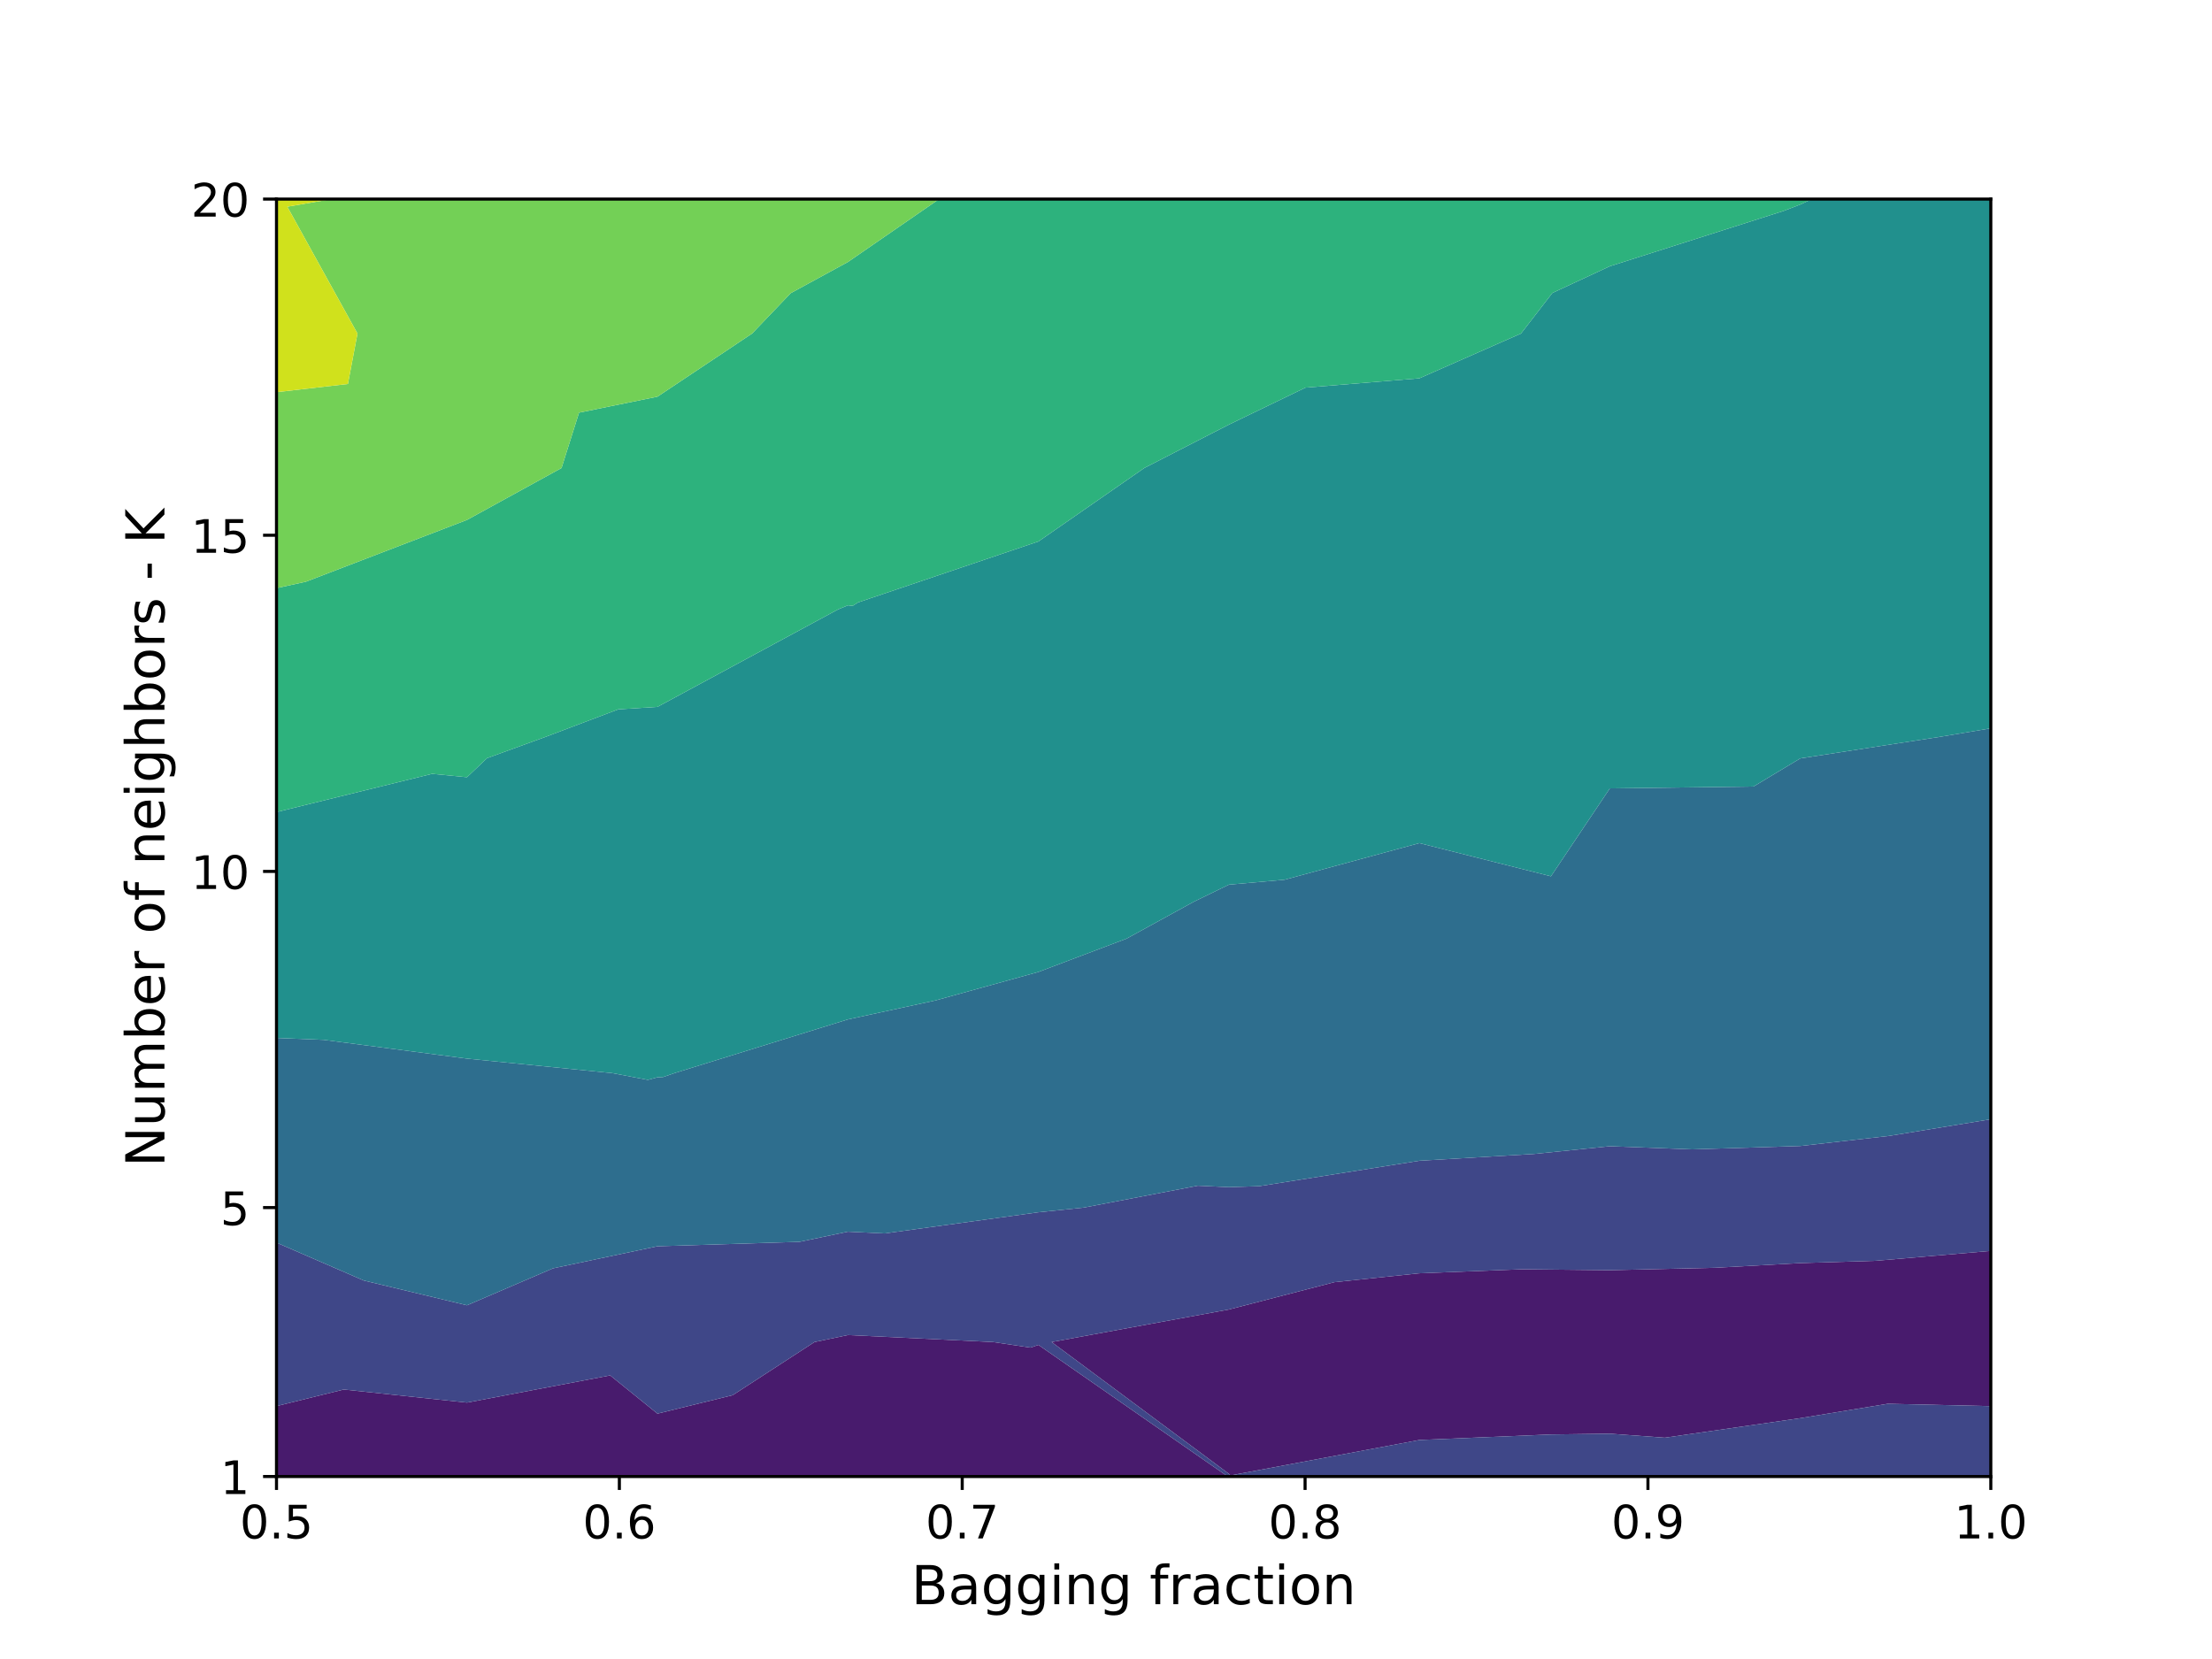
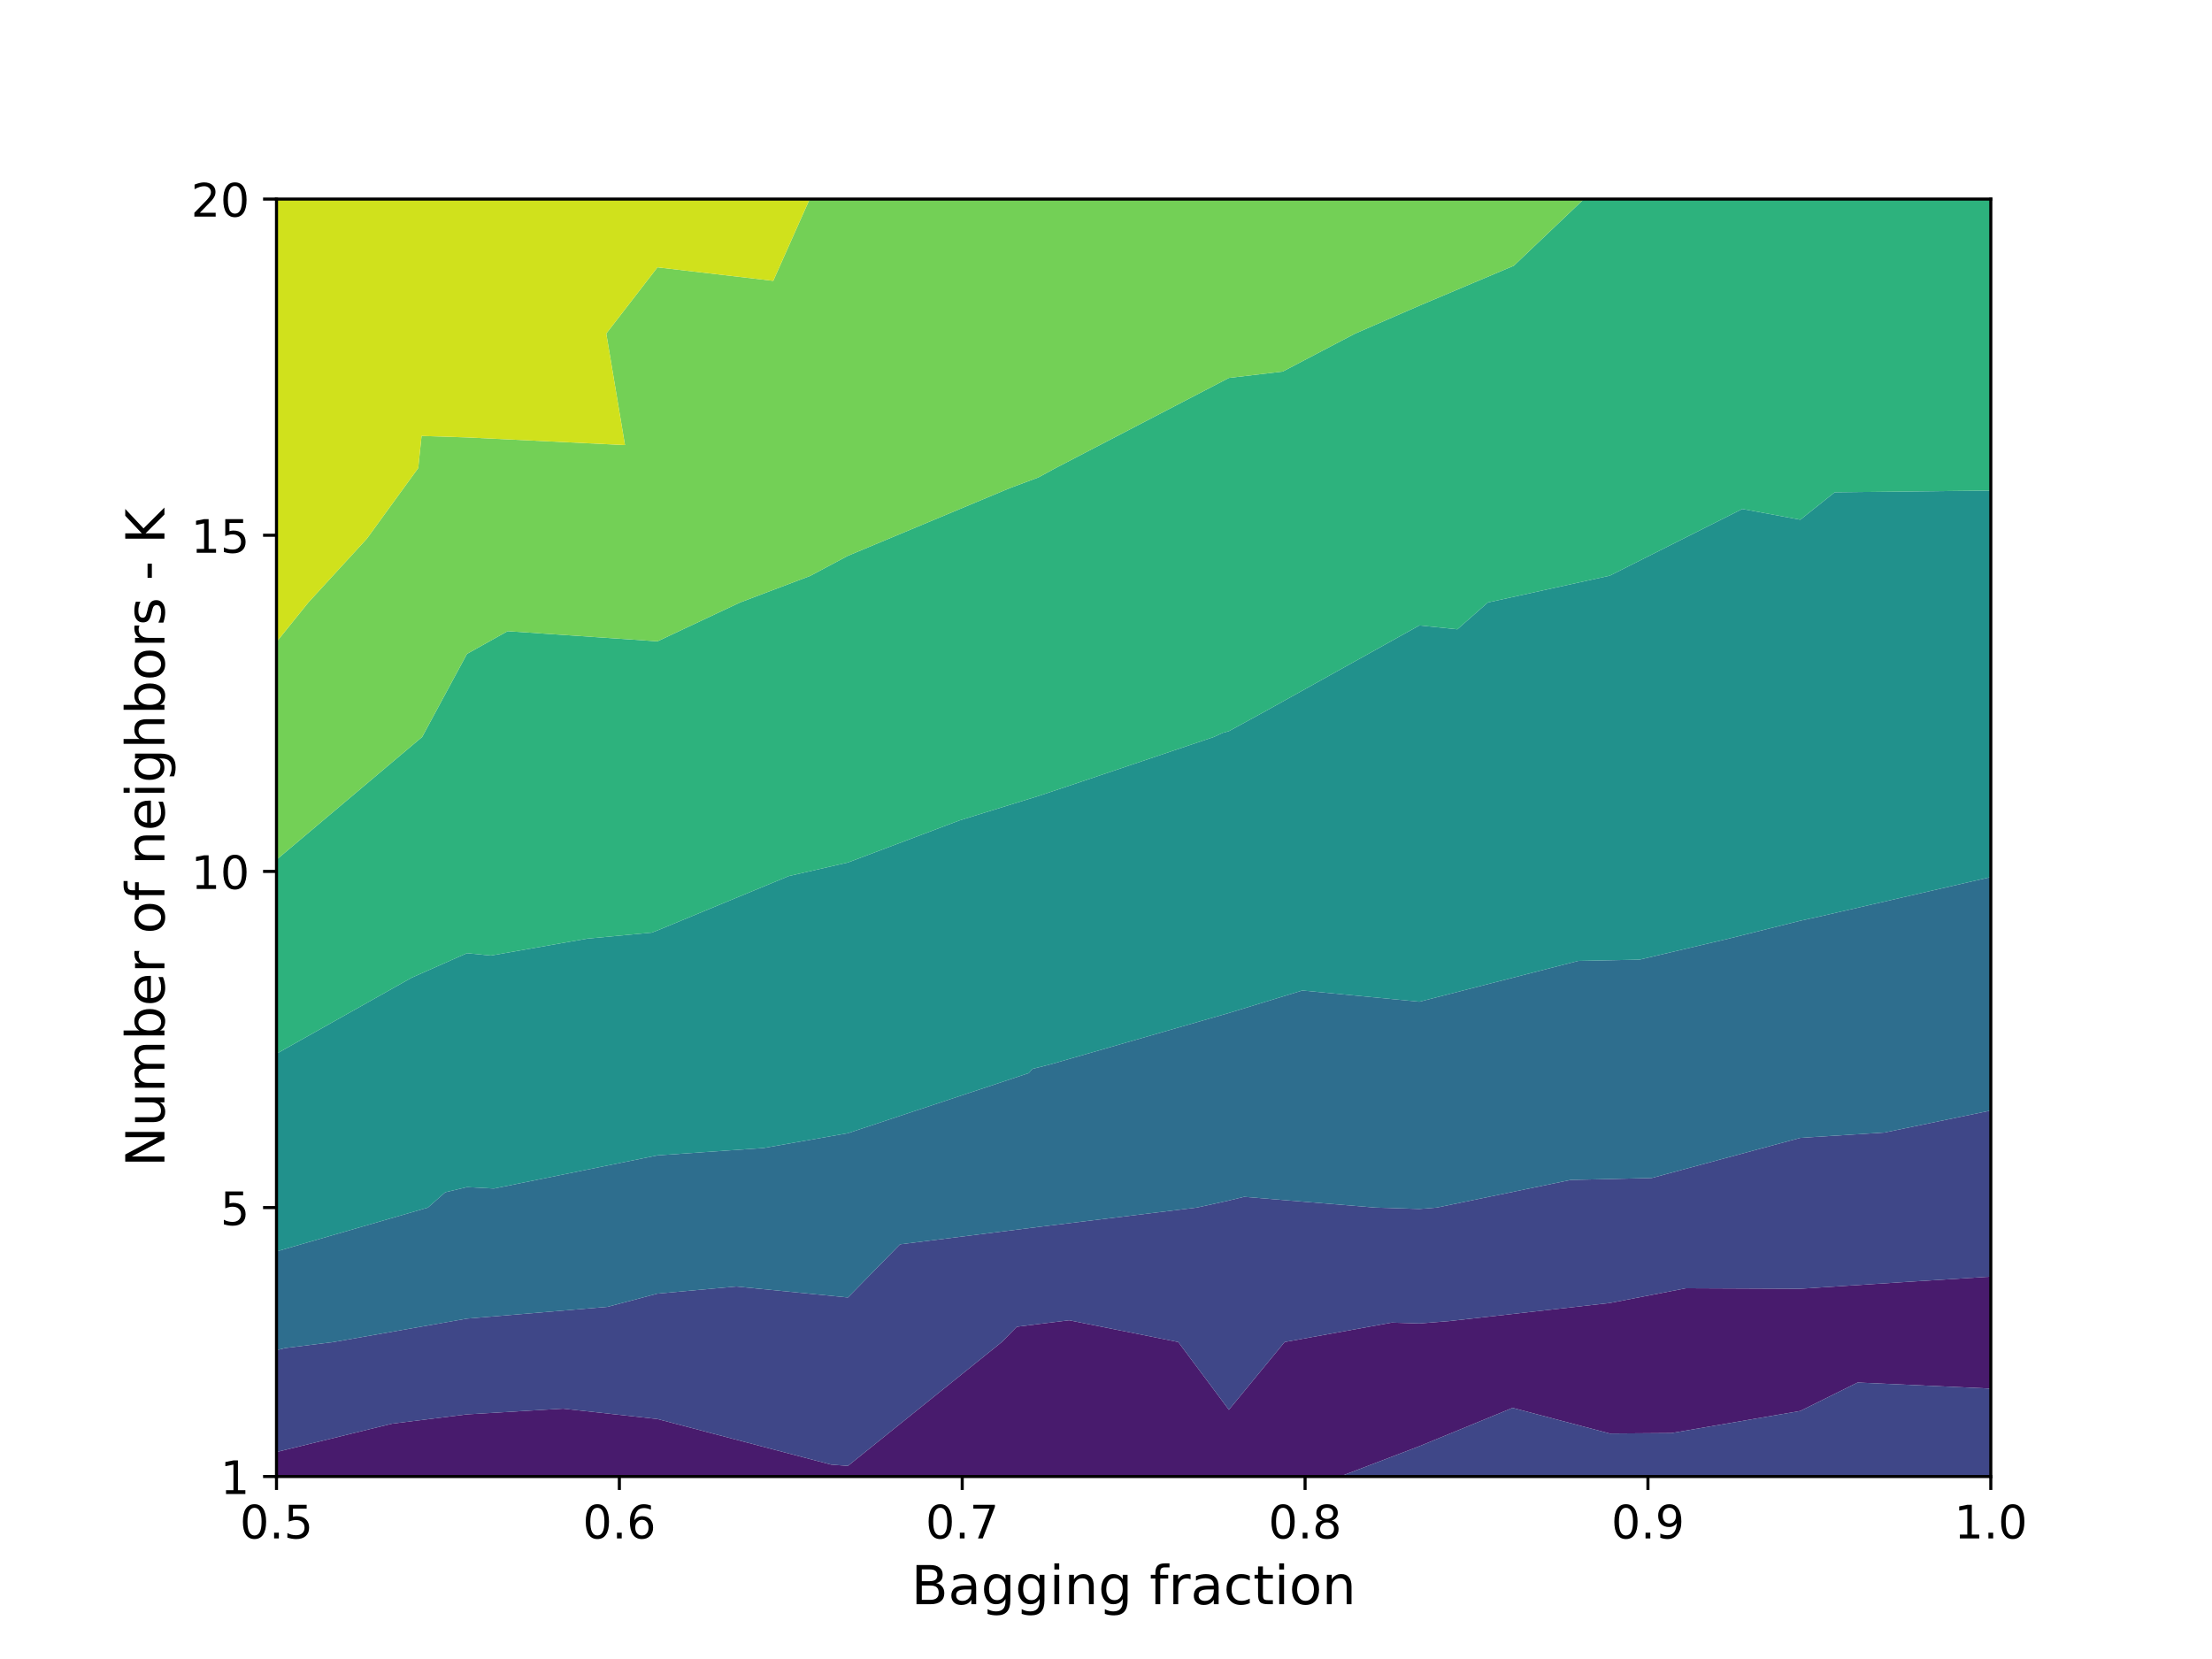
<svg xmlns="http://www.w3.org/2000/svg" xmlns:xlink="http://www.w3.org/1999/xlink" height="432pt" version="1.1" viewBox="0 0 576 432" width="576pt">
  <defs>
    <style type="text/css">
*{stroke-linecap:butt;stroke-linejoin:round;}
  </style>
  </defs>
  <g id="figure_1">
    <g id="patch_1">
      <path d="M 0 432  L 576 432  L 576 0  L 0 0  z " style="fill:#ffffff;" />
    </g>
    <g id="axes_1">
      <g id="patch_2">
        <path d="M 72 384.48  L 518.4 384.48  L 518.4 51.84  L 72 51.84  z " style="fill:#ffffff;" />
      </g>
      <g id="PathCollection_1">
-         <path clip-path="url(#p9fe7583d8a)" d="M 319.704 384.48  L 270.4 350.211  L 268.34 350.92  L 258.614 349.465  L 220.8 347.644  L 212.094 349.465  L 190.796 363.299  L 171.2 368.11  L 158.89 358.156  L 121.6 365.233  L 89.511 361.827  L 72 366.145  L 72 384.48  L 121.6 384.48  L 171.2 384.48  L 220.8 384.48  L 270.4 384.48  M 518.4 325.731  L 488.429 328.308  L 468.8 328.905  L 446.596 330.125  L 419.2 330.757  L 396.444 330.515  L 369.6 331.561  L 347.507 333.869  L 320 340.992  L 273.838 349.465  L 320 383.776  L 320.401 384.197  L 369.6 374.968  L 403.697 373.536  L 419.2 373.326  L 433.51 374.378  L 468.8 369.285  L 491.571 365.541  L 518.4 366.158  L 518.4 349.465  " style="fill:#481b6d;" />
+         <path clip-path="url(#p9f19b03a58)" d="M 348.934 384.48  L 369.6 376.59  L 393.88 366.606  L 419.2 373.289  L 435.221 373.17  L 468.8 367.41  L 483.723 360  L 518.4 361.587  L 518.4 349.465  L 518.4 332.425  L 496.24 333.822  L 468.8 335.59  L 439.041 335.459  L 419.2 339.295  L 377.322 344.014  L 369.6 344.631  L 362.43 344.404  L 334.513 349.465  L 320 367.108  L 306.817 349.465  L 278.427 343.799  L 270.4 344.78  L 264.767 345.489  L 260.87 349.465  L 220.8 381.716  L 216.401 381.375  L 171.2 369.512  L 146.633 366.808  L 121.6 368.295  L 102.109 370.72  L 72 378.1  L 72 384.48  L 121.6 384.48  L 171.2 384.48  L 220.8 384.48  L 270.4 384.48  L 320 384.48  " style="fill:#481b6d;" />
      </g>
      <g id="PathCollection_2">
-         <path clip-path="url(#p9fe7583d8a)" d="M 72 366.145  L 89.511 361.827  L 121.6 365.233  L 158.89 358.156  L 171.2 368.11  L 190.796 363.299  L 212.094 349.465  L 220.8 347.644  L 258.614 349.465  L 268.34 350.92  L 270.4 350.211  L 319.704 384.48  L 320 384.48  L 369.6 384.48  L 419.2 384.48  L 468.8 384.48  L 518.4 384.48  L 518.4 366.158  L 491.571 365.541  L 468.8 369.285  L 433.51 374.378  L 419.2 373.326  L 403.697 373.536  L 369.6 374.968  L 320.401 384.197  L 320 383.776  L 273.838 349.465  L 320 340.992  L 347.507 333.869  L 369.6 331.561  L 396.444 330.515  L 419.2 330.757  L 446.596 330.125  L 468.8 328.905  L 488.429 328.308  L 518.4 325.731  L 518.4 314.451  L 518.4 291.449  L 491.958 295.784  L 468.8 298.415  L 440.671 299.293  L 419.2 298.475  L 399.427 300.492  L 369.6 302.259  L 327.893 308.879  L 320 309.132  L 311.929 308.753  L 282.227 314.451  L 270.4 315.673  L 230.344 321.188  L 220.8 320.728  L 208.163 323.371  L 171.2 324.525  L 144.008 330.27  L 121.6 339.896  L 94.707 333.436  L 72 323.582  L 72 349.465  " style="fill:#3f4788;" />
+         <path clip-path="url(#p9f19b03a58)" d="M 72 378.1  L 102.109 370.72  L 121.6 368.295  L 146.633 366.808  L 171.2 369.512  L 216.401 381.375  L 220.8 381.716  L 260.87 349.465  L 264.767 345.489  L 270.4 344.78  L 278.427 343.799  L 306.817 349.465  L 320 367.108  L 334.513 349.465  L 362.43 344.404  L 369.6 344.631  L 377.322 344.014  L 419.2 339.295  L 439.041 335.459  L 468.8 335.59  L 496.24 333.822  L 518.4 332.425  L 518.4 314.451  L 518.4 289.178  L 490.716 294.907  L 468.8 296.301  L 430.117 306.744  L 419.2 307.018  L 409.001 307.251  L 374.131 314.451  L 369.6 314.812  L 358.164 314.451  L 323.963 311.653  L 320 312.609  L 318.025 313.056  L 311.63 314.451  L 270.4 319.493  L 234.362 324.024  L 220.8 337.863  L 191.693 334.999  L 171.2 336.855  L 158.211 340.295  L 121.6 343.363  L 86.841 349.465  L 74.224 351.035  L 72 351.58  M 518.4 361.587  L 483.723 360  L 468.8 367.41  L 435.221 373.17  L 419.2 373.289  L 393.88 366.606  L 369.6 376.59  L 348.934 384.48  L 369.6 384.48  L 419.2 384.48  L 468.8 384.48  L 518.4 384.48  " style="fill:#3f4788;" />
      </g>
      <g id="PathCollection_3">
-         <path clip-path="url(#p9fe7583d8a)" d="M 72 323.582  L 94.707 333.436  L 121.6 339.896  L 144.008 330.27  L 171.2 324.525  L 208.163 323.371  L 220.8 320.728  L 230.344 321.188  L 270.4 315.673  L 282.227 314.451  L 311.929 308.753  L 320 309.132  L 327.893 308.879  L 369.6 302.259  L 399.427 300.492  L 419.2 298.475  L 440.671 299.293  L 468.8 298.415  L 491.958 295.784  L 518.4 291.449  L 518.4 279.436  L 518.4 244.421  L 518.4 191.899  L 518.4 189.653  L 504.97 191.899  L 468.8 197.482  L 456.607 204.81  L 419.2 205.291  L 403.866 228.184  L 369.6 219.545  L 334.487 229.08  L 320 230.364  L 310.904 234.789  L 293.35 244.421  L 270.4 253.093  L 243.595 260.513  L 220.8 265.452  L 175.633 279.436  L 172.657 280.464  L 171.2 280.523  L 168.703 281.198  L 159.427 279.436  L 121.6 275.657  L 84.272 270.773  L 72 270.279  L 72 279.436  L 72 314.451  " style="fill:#2e6e8e;" />
+         <path clip-path="url(#p9f19b03a58)" d="M 72 351.58  L 74.224 351.035  L 86.841 349.465  L 121.6 343.363  L 158.211 340.295  L 171.2 336.855  L 191.693 334.999  L 220.8 337.863  L 234.362 324.024  L 270.4 319.493  L 311.63 314.451  L 318.025 313.056  L 320 312.609  L 323.963 311.653  L 358.164 314.451  L 369.6 314.812  L 374.131 314.451  L 409.001 307.251  L 419.2 307.018  L 430.117 306.744  L 468.8 296.301  L 490.716 294.907  L 518.4 289.178  L 518.4 279.436  L 518.4 244.421  L 518.4 228.383  L 474.36 238.533  L 468.8 239.757  L 450.134 244.421  L 426.937 249.883  L 419.2 250.051  L 410.996 250.213  L 369.6 260.845  L 339.122 257.92  L 320 263.781  L 273.696 277.109  L 270.4 277.956  L 268.832 278.329  L 267.891 279.436  L 220.8 295.081  L 198.827 298.939  L 171.2 300.856  L 128.624 309.492  L 121.6 309.122  L 115.947 310.46  L 111.426 314.451  L 72 325.869  L 72 349.465  " style="fill:#2e6e8e;" />
      </g>
      <g id="PathCollection_4">
-         <path clip-path="url(#p9fe7583d8a)" d="M 72 270.279  L 84.272 270.773  L 121.6 275.657  L 159.427 279.436  L 168.703 281.198  L 171.2 280.523  L 172.657 280.464  L 175.633 279.436  L 220.8 265.452  L 243.595 260.513  L 270.4 253.093  L 293.35 244.421  L 310.904 234.789  L 320 230.364  L 334.487 229.08  L 369.6 219.545  L 403.866 228.184  L 419.2 205.291  L 456.607 204.81  L 468.8 197.482  L 504.97 191.899  L 518.4 189.653  L 518.4 156.884  L 518.4 121.869  L 518.4 86.855  L 518.4 51.84  L 471.81 51.84  L 468.8 53.255  L 464.406 54.942  L 419.2 69.332  L 404.232 76.288  L 396.064 86.855  L 369.6 98.511  L 339.948 100.937  L 320 110.57  L 297.968 121.869  L 270.4 140.999  L 223.399 156.884  L 222.042 157.761  L 220.8 157.623  L 218.254 158.682  L 171.2 184.072  L 161.018 184.711  L 142.015 191.899  L 126.818 197.425  L 121.6 202.385  L 112.533 201.501  L 72 211.463  L 72 244.421  " style="fill:#21908d;" />
+         <path clip-path="url(#p9f19b03a58)" d="M 72 325.869  L 111.426 314.451  L 115.947 310.46  L 121.6 309.122  L 128.624 309.492  L 171.2 300.856  L 198.827 298.939  L 220.8 295.081  L 267.891 279.436  L 268.832 278.329  L 270.4 277.956  L 273.696 277.109  L 320 263.781  L 339.122 257.92  L 369.6 260.845  L 410.996 250.213  L 419.2 250.051  L 426.937 249.883  L 450.134 244.421  L 468.8 239.757  L 474.36 238.533  L 518.4 228.383  L 518.4 191.899  L 518.4 156.884  L 518.4 127.738  L 477.756 128.192  L 468.8 135.329  L 453.69 132.536  L 419.2 149.899  L 387.433 156.884  L 379.491 163.867  L 369.6 162.863  L 329.468 185.215  L 320 190.397  L 318.456 190.809  L 316.092 191.899  L 281.439 203.588  L 270.4 207.28  L 249.883 213.625  L 220.8 224.593  L 205.41 228.124  L 171.2 242.28  L 169.713 242.846  L 152.905 244.421  L 127.834 248.822  L 121.6 248.207  L 107.204 254.584  L 72 274.391  L 72 279.436  L 72 314.451  " style="fill:#21918c;" />
      </g>
      <g id="PathCollection_5">
-         <path clip-path="url(#p9fe7583d8a)" d="M 244.55 51.84  L 220.8 68.222  L 205.904 76.339  L 195.847 86.855  L 171.2 103.292  L 150.779 107.454  L 146.225 121.869  L 121.6 135.39  L 79.666 151.473  L 72 153.152  L 72 156.884  L 72 191.899  L 72 211.463  L 112.533 201.501  L 121.6 202.385  L 126.818 197.425  L 142.015 191.899  L 161.018 184.711  L 171.2 184.072  L 218.254 158.682  L 220.8 157.623  L 222.042 157.761  L 223.399 156.884  L 270.4 140.999  L 297.968 121.869  L 320 110.57  L 339.948 100.937  L 369.6 98.511  L 396.064 86.855  L 404.232 76.288  L 419.2 69.332  L 464.406 54.942  L 468.8 53.255  L 471.81 51.84  L 468.8 51.84  L 419.2 51.84  L 369.6 51.84  L 320 51.84  L 270.4 51.84  " style="fill:#2db27d;" />
+         <path clip-path="url(#p9f19b03a58)" d="M 72 274.391  L 107.204 254.584  L 121.6 248.207  L 127.834 248.822  L 152.905 244.421  L 169.713 242.846  L 171.2 242.28  L 205.41 228.124  L 220.8 224.593  L 249.883 213.625  L 270.4 207.28  L 281.439 203.588  L 316.092 191.899  L 318.456 190.809  L 320 190.397  L 329.468 185.215  L 369.6 162.863  L 379.491 163.867  L 387.433 156.884  L 419.2 149.899  L 453.69 132.536  L 468.8 135.329  L 477.756 128.192  L 518.4 127.738  L 518.4 121.869  L 518.4 86.855  L 518.4 51.84  L 468.8 51.84  L 419.2 51.84  L 412.454 51.84  L 394.19 69.199  L 369.6 79.594  L 352.886 86.855  L 334.019 96.751  L 320 98.413  L 274.898 121.869  L 270.4 124.319  L 263.029 127.073  L 220.8 144.722  L 210.989 149.958  L 192.698 156.884  L 171.2 166.999  L 132.182 164.354  L 121.6 170.272  L 109.931 191.899  L 72 223.87  L 72 244.421  " style="fill:#2db27d;" />
      </g>
      <g id="PathCollection_6">
-         <path clip-path="url(#p9fe7583d8a)" d="M 86.347 51.84  L 74.814 53.827  L 93.085 86.855  L 90.597 99.983  L 72 102.116  L 72 121.869  L 72 153.152  L 79.666 151.473  L 121.6 135.39  L 146.225 121.869  L 150.779 107.454  L 171.2 103.292  L 195.847 86.855  L 205.904 76.339  L 220.8 68.222  L 244.55 51.84  L 220.8 51.84  L 171.2 51.84  L 121.6 51.84  " style="fill:#73d056;" />
+         <path clip-path="url(#p9f19b03a58)" d="M 210.839 51.84  L 201.356 73.129  L 171.2 69.614  L 157.87 86.855  L 162.739 115.897  L 121.6 113.902  L 109.77 113.518  L 108.913 121.869  L 95.528 140.275  L 80.292 156.884  L 72 167.17  L 72 191.899  L 72 223.87  L 109.931 191.899  L 121.6 170.272  L 132.182 164.354  L 171.2 166.999  L 192.698 156.884  L 210.989 149.958  L 220.8 144.722  L 263.029 127.073  L 270.4 124.319  L 274.898 121.869  L 320 98.413  L 334.019 96.751  L 352.886 86.855  L 369.6 79.594  L 394.19 69.199  L 412.454 51.84  L 369.6 51.84  L 320 51.84  L 270.4 51.84  L 220.8 51.84  " style="fill:#73d056;" />
      </g>
      <g id="PathCollection_7">
-         <path clip-path="url(#p9fe7583d8a)" d="M 72 102.116  L 90.597 99.983  L 93.085 86.855  L 74.814 53.827  L 86.347 51.84  L 72 51.84  L 72 86.855  " style="fill:#d0e11c;" />
+         <path clip-path="url(#p9f19b03a58)" d="M 72 167.17  L 80.292 156.884  L 95.528 140.275  L 108.913 121.869  L 109.77 113.518  L 121.6 113.902  L 162.739 115.897  L 157.87 86.855  L 171.2 69.614  L 201.356 73.129  L 210.839 51.84  L 171.2 51.84  L 121.6 51.84  L 72 51.84  L 72 86.855  L 72 121.869  L 72 156.884  " style="fill:#d0e11c;" />
      </g>
      <g id="matplotlib.axis_1">
        <g id="xtick_1">
          <g id="line2d_1">
            <defs>
-               <path d="M 0 0  L 0 3.5  " id="m70214d8a5a" style="stroke:#000000;stroke-width:0.8;" />
-             </defs>
-             <g>
-               <use style="stroke:#000000;stroke-width:0.8;" x="72" xlink:href="#m70214d8a5a" y="384.48" />
+               <path d="M 0 0  L 0 3.5  " id="m2e7f68e285" style="stroke:#000000;stroke-width:0.8;" />
+             </defs>
+             <g>
+               <use style="stroke:#000000;stroke-width:0.8;" x="72" xlink:href="#m2e7f68e285" y="384.48" />
            </g>
          </g>
          <g id="text_1">
            <defs>
              <path d="M 31.781 66.406  Q 24.172 66.406 20.328 58.906  Q 16.5 51.422 16.5 36.375  Q 16.5 21.391 20.328 13.891  Q 24.172 6.391 31.781 6.391  Q 39.453 6.391 43.281 13.891  Q 47.125 21.391 47.125 36.375  Q 47.125 51.422 43.281 58.906  Q 39.453 66.406 31.781 66.406  z M 31.781 74.219  Q 44.047 74.219 50.516 64.516  Q 56.984 54.828 56.984 36.375  Q 56.984 17.969 50.516 8.266  Q 44.047 -1.422 31.781 -1.422  Q 19.531 -1.422 13.062 8.266  Q 6.594 17.969 6.594 36.375  Q 6.594 54.828 13.062 64.516  Q 19.531 74.219 31.781 74.219  z " id="DejaVuSans-48" />
              <path d="M 10.688 12.406  L 21 12.406  L 21 0  L 10.688 0  z " id="DejaVuSans-46" />
              <path d="M 10.797 72.906  L 49.516 72.906  L 49.516 64.594  L 19.828 64.594  L 19.828 46.734  Q 21.969 47.469 24.109 47.828  Q 26.266 48.188 28.422 48.188  Q 40.625 48.188 47.75 41.5  Q 54.891 34.812 54.891 23.391  Q 54.891 11.625 47.562 5.094  Q 40.234 -1.422 26.906 -1.422  Q 22.312 -1.422 17.547 -0.641  Q 12.797 0.141 7.719 1.703  L 7.719 11.625  Q 12.109 9.234 16.797 8.062  Q 21.484 6.891 26.703 6.891  Q 35.156 6.891 40.078 11.328  Q 45.016 15.766 45.016 23.391  Q 45.016 31 40.078 35.438  Q 35.156 39.891 26.703 39.891  Q 22.75 39.891 18.812 39.016  Q 14.891 38.141 10.797 36.281  z " id="DejaVuSans-53" />
            </defs>
            <g transform="translate(62.45813 400.5981)scale(0.12 -0.12)">
              <use xlink:href="#DejaVuSans-48" />
              <use x="63.623" xlink:href="#DejaVuSans-46" />
              <use x="95.41" xlink:href="#DejaVuSans-53" />
            </g>
          </g>
        </g>
        <g id="xtick_2">
          <g id="line2d_2">
            <g>
-               <use style="stroke:#000000;stroke-width:0.8;" x="161.28" xlink:href="#m70214d8a5a" y="384.48" />
+               <use style="stroke:#000000;stroke-width:0.8;" x="161.28" xlink:href="#m2e7f68e285" y="384.48" />
            </g>
          </g>
          <g id="text_2">
            <defs>
              <path d="M 33.016 40.375  Q 26.375 40.375 22.484 35.828  Q 18.609 31.297 18.609 23.391  Q 18.609 15.531 22.484 10.953  Q 26.375 6.391 33.016 6.391  Q 39.656 6.391 43.531 10.953  Q 47.406 15.531 47.406 23.391  Q 47.406 31.297 43.531 35.828  Q 39.656 40.375 33.016 40.375  z M 52.594 71.297  L 52.594 62.312  Q 48.875 64.062 45.094 64.984  Q 41.312 65.922 37.594 65.922  Q 27.828 65.922 22.672 59.328  Q 17.531 52.734 16.797 39.406  Q 19.672 43.656 24.016 45.922  Q 28.375 48.188 33.594 48.188  Q 44.578 48.188 50.953 41.516  Q 57.328 34.859 57.328 23.391  Q 57.328 12.156 50.688 5.359  Q 44.047 -1.422 33.016 -1.422  Q 20.359 -1.422 13.672 8.266  Q 6.984 17.969 6.984 36.375  Q 6.984 53.656 15.188 63.938  Q 23.391 74.219 37.203 74.219  Q 40.922 74.219 44.703 73.484  Q 48.484 72.75 52.594 71.297  z " id="DejaVuSans-54" />
            </defs>
            <g transform="translate(151.7381 400.5981)scale(0.12 -0.12)">
              <use xlink:href="#DejaVuSans-48" />
              <use x="63.623" xlink:href="#DejaVuSans-46" />
              <use x="95.41" xlink:href="#DejaVuSans-54" />
            </g>
          </g>
        </g>
        <g id="xtick_3">
          <g id="line2d_3">
            <g>
-               <use style="stroke:#000000;stroke-width:0.8;" x="250.56" xlink:href="#m70214d8a5a" y="384.48" />
+               <use style="stroke:#000000;stroke-width:0.8;" x="250.56" xlink:href="#m2e7f68e285" y="384.48" />
            </g>
          </g>
          <g id="text_3">
            <defs>
              <path d="M 8.203 72.906  L 55.078 72.906  L 55.078 68.703  L 28.609 0  L 18.312 0  L 43.219 64.594  L 8.203 64.594  z " id="DejaVuSans-55" />
            </defs>
            <g transform="translate(241.0181 400.5981)scale(0.12 -0.12)">
              <use xlink:href="#DejaVuSans-48" />
              <use x="63.623" xlink:href="#DejaVuSans-46" />
              <use x="95.41" xlink:href="#DejaVuSans-55" />
            </g>
          </g>
        </g>
        <g id="xtick_4">
          <g id="line2d_4">
            <g>
-               <use style="stroke:#000000;stroke-width:0.8;" x="339.84" xlink:href="#m70214d8a5a" y="384.48" />
+               <use style="stroke:#000000;stroke-width:0.8;" x="339.84" xlink:href="#m2e7f68e285" y="384.48" />
            </g>
          </g>
          <g id="text_4">
            <defs>
              <path d="M 31.781 34.625  Q 24.75 34.625 20.719 30.859  Q 16.703 27.094 16.703 20.516  Q 16.703 13.922 20.719 10.156  Q 24.75 6.391 31.781 6.391  Q 38.812 6.391 42.859 10.172  Q 46.922 13.969 46.922 20.516  Q 46.922 27.094 42.891 30.859  Q 38.875 34.625 31.781 34.625  z M 21.922 38.812  Q 15.578 40.375 12.031 44.719  Q 8.5 49.078 8.5 55.328  Q 8.5 64.062 14.719 69.141  Q 20.953 74.219 31.781 74.219  Q 42.672 74.219 48.875 69.141  Q 55.078 64.062 55.078 55.328  Q 55.078 49.078 51.531 44.719  Q 48 40.375 41.703 38.812  Q 48.828 37.156 52.797 32.312  Q 56.781 27.484 56.781 20.516  Q 56.781 9.906 50.312 4.234  Q 43.844 -1.422 31.781 -1.422  Q 19.734 -1.422 13.25 4.234  Q 6.781 9.906 6.781 20.516  Q 6.781 27.484 10.781 32.312  Q 14.797 37.156 21.922 38.812  z M 18.312 54.391  Q 18.312 48.734 21.844 45.562  Q 25.391 42.391 31.781 42.391  Q 38.141 42.391 41.719 45.562  Q 45.312 48.734 45.312 54.391  Q 45.312 60.062 41.719 63.234  Q 38.141 66.406 31.781 66.406  Q 25.391 66.406 21.844 63.234  Q 18.312 60.062 18.312 54.391  z " id="DejaVuSans-56" />
            </defs>
            <g transform="translate(330.2981 400.5981)scale(0.12 -0.12)">
              <use xlink:href="#DejaVuSans-48" />
              <use x="63.623" xlink:href="#DejaVuSans-46" />
              <use x="95.41" xlink:href="#DejaVuSans-56" />
            </g>
          </g>
        </g>
        <g id="xtick_5">
          <g id="line2d_5">
            <g>
-               <use style="stroke:#000000;stroke-width:0.8;" x="429.12" xlink:href="#m70214d8a5a" y="384.48" />
+               <use style="stroke:#000000;stroke-width:0.8;" x="429.12" xlink:href="#m2e7f68e285" y="384.48" />
            </g>
          </g>
          <g id="text_5">
            <defs>
              <path d="M 10.984 1.516  L 10.984 10.5  Q 14.703 8.734 18.5 7.812  Q 22.312 6.891 25.984 6.891  Q 35.75 6.891 40.891 13.453  Q 46.047 20.016 46.781 33.406  Q 43.953 29.203 39.594 26.953  Q 35.25 24.703 29.984 24.703  Q 19.047 24.703 12.672 31.312  Q 6.297 37.938 6.297 49.422  Q 6.297 60.641 12.938 67.422  Q 19.578 74.219 30.609 74.219  Q 43.266 74.219 49.922 64.516  Q 56.594 54.828 56.594 36.375  Q 56.594 19.141 48.406 8.859  Q 40.234 -1.422 26.422 -1.422  Q 22.703 -1.422 18.891 -0.688  Q 15.094 0.047 10.984 1.516  z M 30.609 32.422  Q 37.25 32.422 41.125 36.953  Q 45.016 41.5 45.016 49.422  Q 45.016 57.281 41.125 61.844  Q 37.25 66.406 30.609 66.406  Q 23.969 66.406 20.094 61.844  Q 16.219 57.281 16.219 49.422  Q 16.219 41.5 20.094 36.953  Q 23.969 32.422 30.609 32.422  z " id="DejaVuSans-57" />
            </defs>
            <g transform="translate(419.5781 400.5981)scale(0.12 -0.12)">
              <use xlink:href="#DejaVuSans-48" />
              <use x="63.623" xlink:href="#DejaVuSans-46" />
              <use x="95.41" xlink:href="#DejaVuSans-57" />
            </g>
          </g>
        </g>
        <g id="xtick_6">
          <g id="line2d_6">
            <g>
-               <use style="stroke:#000000;stroke-width:0.8;" x="518.4" xlink:href="#m70214d8a5a" y="384.48" />
+               <use style="stroke:#000000;stroke-width:0.8;" x="518.4" xlink:href="#m2e7f68e285" y="384.48" />
            </g>
          </g>
          <g id="text_6">
            <defs>
              <path d="M 12.406 8.297  L 28.516 8.297  L 28.516 63.922  L 10.984 60.406  L 10.984 69.391  L 28.422 72.906  L 38.281 72.906  L 38.281 8.297  L 54.391 8.297  L 54.391 0  L 12.406 0  z " id="DejaVuSans-49" />
            </defs>
            <g transform="translate(508.8581 400.5981)scale(0.12 -0.12)">
              <use xlink:href="#DejaVuSans-49" />
              <use x="63.623" xlink:href="#DejaVuSans-46" />
              <use x="95.41" xlink:href="#DejaVuSans-48" />
            </g>
          </g>
        </g>
        <g id="text_7">
          <defs>
            <path d="M 19.672 34.812  L 19.672 8.109  L 35.5 8.109  Q 43.453 8.109 47.281 11.406  Q 51.125 14.703 51.125 21.484  Q 51.125 28.328 47.281 31.562  Q 43.453 34.812 35.5 34.812  z M 19.672 64.797  L 19.672 42.828  L 34.281 42.828  Q 41.5 42.828 45.031 45.531  Q 48.578 48.25 48.578 53.812  Q 48.578 59.328 45.031 62.062  Q 41.5 64.797 34.281 64.797  z M 9.812 72.906  L 35.016 72.906  Q 46.297 72.906 52.391 68.219  Q 58.5 63.531 58.5 54.891  Q 58.5 48.188 55.375 44.234  Q 52.25 40.281 46.188 39.312  Q 53.469 37.75 57.5 32.781  Q 61.531 27.828 61.531 20.406  Q 61.531 10.641 54.891 5.312  Q 48.25 0 35.984 0  L 9.812 0  z " id="DejaVuSans-66" />
            <path d="M 34.281 27.484  Q 23.391 27.484 19.188 25  Q 14.984 22.516 14.984 16.5  Q 14.984 11.719 18.141 8.906  Q 21.297 6.109 26.703 6.109  Q 34.188 6.109 38.703 11.406  Q 43.219 16.703 43.219 25.484  L 43.219 27.484  z M 52.203 31.203  L 52.203 0  L 43.219 0  L 43.219 8.297  Q 40.141 3.328 35.547 0.953  Q 30.953 -1.422 24.312 -1.422  Q 15.922 -1.422 10.953 3.297  Q 6 8.016 6 15.922  Q 6 25.141 12.172 29.828  Q 18.359 34.516 30.609 34.516  L 43.219 34.516  L 43.219 35.406  Q 43.219 41.609 39.141 45  Q 35.062 48.391 27.688 48.391  Q 23 48.391 18.547 47.266  Q 14.109 46.141 10.016 43.891  L 10.016 52.203  Q 14.938 54.109 19.578 55.047  Q 24.219 56 28.609 56  Q 40.484 56 46.344 49.844  Q 52.203 43.703 52.203 31.203  z " id="DejaVuSans-97" />
            <path d="M 45.406 27.984  Q 45.406 37.75 41.375 43.109  Q 37.359 48.484 30.078 48.484  Q 22.859 48.484 18.828 43.109  Q 14.797 37.75 14.797 27.984  Q 14.797 18.266 18.828 12.891  Q 22.859 7.516 30.078 7.516  Q 37.359 7.516 41.375 12.891  Q 45.406 18.266 45.406 27.984  z M 54.391 6.781  Q 54.391 -7.172 48.188 -13.984  Q 42 -20.797 29.203 -20.797  Q 24.469 -20.797 20.266 -20.094  Q 16.062 -19.391 12.109 -17.922  L 12.109 -9.188  Q 16.062 -11.328 19.922 -12.344  Q 23.781 -13.375 27.781 -13.375  Q 36.625 -13.375 41.016 -8.766  Q 45.406 -4.156 45.406 5.172  L 45.406 9.625  Q 42.625 4.781 38.281 2.391  Q 33.938 0 27.875 0  Q 17.828 0 11.672 7.656  Q 5.516 15.328 5.516 27.984  Q 5.516 40.672 11.672 48.328  Q 17.828 56 27.875 56  Q 33.938 56 38.281 53.609  Q 42.625 51.219 45.406 46.391  L 45.406 54.688  L 54.391 54.688  z " id="DejaVuSans-103" />
            <path d="M 9.422 54.688  L 18.406 54.688  L 18.406 0  L 9.422 0  z M 9.422 75.984  L 18.406 75.984  L 18.406 64.594  L 9.422 64.594  z " id="DejaVuSans-105" />
            <path d="M 54.891 33.016  L 54.891 0  L 45.906 0  L 45.906 32.719  Q 45.906 40.484 42.875 44.328  Q 39.844 48.188 33.797 48.188  Q 26.516 48.188 22.312 43.547  Q 18.109 38.922 18.109 30.906  L 18.109 0  L 9.078 0  L 9.078 54.688  L 18.109 54.688  L 18.109 46.188  Q 21.344 51.125 25.703 53.562  Q 30.078 56 35.797 56  Q 45.219 56 50.047 50.172  Q 54.891 44.344 54.891 33.016  z " id="DejaVuSans-110" />
            <path id="DejaVuSans-32" />
            <path d="M 37.109 75.984  L 37.109 68.5  L 28.516 68.5  Q 23.688 68.5 21.797 66.547  Q 19.922 64.594 19.922 59.516  L 19.922 54.688  L 34.719 54.688  L 34.719 47.703  L 19.922 47.703  L 19.922 0  L 10.891 0  L 10.891 47.703  L 2.297 47.703  L 2.297 54.688  L 10.891 54.688  L 10.891 58.5  Q 10.891 67.625 15.141 71.797  Q 19.391 75.984 28.609 75.984  z " id="DejaVuSans-102" />
            <path d="M 41.109 46.297  Q 39.594 47.172 37.812 47.578  Q 36.031 48 33.891 48  Q 26.266 48 22.188 43.047  Q 18.109 38.094 18.109 28.812  L 18.109 0  L 9.078 0  L 9.078 54.688  L 18.109 54.688  L 18.109 46.188  Q 20.953 51.172 25.484 53.578  Q 30.031 56 36.531 56  Q 37.453 56 38.578 55.875  Q 39.703 55.766 41.062 55.516  z " id="DejaVuSans-114" />
            <path d="M 48.781 52.594  L 48.781 44.188  Q 44.969 46.297 41.141 47.344  Q 37.312 48.391 33.406 48.391  Q 24.656 48.391 19.812 42.844  Q 14.984 37.312 14.984 27.297  Q 14.984 17.281 19.812 11.734  Q 24.656 6.203 33.406 6.203  Q 37.312 6.203 41.141 7.25  Q 44.969 8.297 48.781 10.406  L 48.781 2.094  Q 45.016 0.344 40.984 -0.531  Q 36.969 -1.422 32.422 -1.422  Q 20.062 -1.422 12.781 6.344  Q 5.516 14.109 5.516 27.297  Q 5.516 40.672 12.859 48.328  Q 20.219 56 33.016 56  Q 37.156 56 41.109 55.141  Q 45.062 54.297 48.781 52.594  z " id="DejaVuSans-99" />
            <path d="M 18.312 70.219  L 18.312 54.688  L 36.812 54.688  L 36.812 47.703  L 18.312 47.703  L 18.312 18.016  Q 18.312 11.328 20.141 9.422  Q 21.969 7.516 27.594 7.516  L 36.812 7.516  L 36.812 0  L 27.594 0  Q 17.188 0 13.234 3.875  Q 9.281 7.766 9.281 18.016  L 9.281 47.703  L 2.688 47.703  L 2.688 54.688  L 9.281 54.688  L 9.281 70.219  z " id="DejaVuSans-116" />
            <path d="M 30.609 48.391  Q 23.391 48.391 19.188 42.75  Q 14.984 37.109 14.984 27.297  Q 14.984 17.484 19.156 11.844  Q 23.344 6.203 30.609 6.203  Q 37.797 6.203 41.984 11.859  Q 46.188 17.531 46.188 27.297  Q 46.188 37.016 41.984 42.703  Q 37.797 48.391 30.609 48.391  z M 30.609 56  Q 42.328 56 49.016 48.375  Q 55.719 40.766 55.719 27.297  Q 55.719 13.875 49.016 6.219  Q 42.328 -1.422 30.609 -1.422  Q 18.844 -1.422 12.172 6.219  Q 5.516 13.875 5.516 27.297  Q 5.516 40.766 12.172 48.375  Q 18.844 56 30.609 56  z " id="DejaVuSans-111" />
          </defs>
          <g transform="translate(237.2816 417.7316)scale(0.14 -0.14)">
            <use xlink:href="#DejaVuSans-66" />
            <use x="68.604" xlink:href="#DejaVuSans-97" />
            <use x="129.883" xlink:href="#DejaVuSans-103" />
            <use x="193.359" xlink:href="#DejaVuSans-103" />
            <use x="256.836" xlink:href="#DejaVuSans-105" />
            <use x="284.619" xlink:href="#DejaVuSans-110" />
            <use x="347.998" xlink:href="#DejaVuSans-103" />
            <use x="411.475" xlink:href="#DejaVuSans-32" />
            <use x="443.262" xlink:href="#DejaVuSans-102" />
            <use x="478.467" xlink:href="#DejaVuSans-114" />
            <use x="519.58" xlink:href="#DejaVuSans-97" />
            <use x="580.859" xlink:href="#DejaVuSans-99" />
            <use x="635.84" xlink:href="#DejaVuSans-116" />
            <use x="675.049" xlink:href="#DejaVuSans-105" />
            <use x="702.832" xlink:href="#DejaVuSans-111" />
            <use x="764.014" xlink:href="#DejaVuSans-110" />
          </g>
        </g>
      </g>
      <g id="matplotlib.axis_2">
        <g id="ytick_1">
          <g id="line2d_7">
            <defs>
-               <path d="M 0 0  L -3.5 0  " id="m98b22a07ba" style="stroke:#000000;stroke-width:0.8;" />
-             </defs>
-             <g>
-               <use style="stroke:#000000;stroke-width:0.8;" x="72" xlink:href="#m98b22a07ba" y="384.48" />
+               <path d="M 0 0  L -3.5 0  " id="m3190d71616" style="stroke:#000000;stroke-width:0.8;" />
+             </defs>
+             <g>
+               <use style="stroke:#000000;stroke-width:0.8;" x="72" xlink:href="#m3190d71616" y="384.48" />
            </g>
          </g>
          <g id="text_8">
            <g transform="translate(57.365 389.0391)scale(0.12 -0.12)">
              <use xlink:href="#DejaVuSans-49" />
            </g>
          </g>
        </g>
        <g id="ytick_2">
          <g id="line2d_8">
            <g>
-               <use style="stroke:#000000;stroke-width:0.8;" x="72" xlink:href="#m98b22a07ba" y="314.451" />
+               <use style="stroke:#000000;stroke-width:0.8;" x="72" xlink:href="#m3190d71616" y="314.451" />
            </g>
          </g>
          <g id="text_9">
            <g transform="translate(57.365 319.0096)scale(0.12 -0.12)">
              <use xlink:href="#DejaVuSans-53" />
            </g>
          </g>
        </g>
        <g id="ytick_3">
          <g id="line2d_9">
            <g>
-               <use style="stroke:#000000;stroke-width:0.8;" x="72" xlink:href="#m98b22a07ba" y="226.914" />
+               <use style="stroke:#000000;stroke-width:0.8;" x="72" xlink:href="#m3190d71616" y="226.914" />
            </g>
          </g>
          <g id="text_10">
            <g transform="translate(49.73 231.4727)scale(0.12 -0.12)">
              <use xlink:href="#DejaVuSans-49" />
              <use x="63.623" xlink:href="#DejaVuSans-48" />
            </g>
          </g>
        </g>
        <g id="ytick_4">
          <g id="line2d_10">
            <g>
-               <use style="stroke:#000000;stroke-width:0.8;" x="72" xlink:href="#m98b22a07ba" y="139.377" />
+               <use style="stroke:#000000;stroke-width:0.8;" x="72" xlink:href="#m3190d71616" y="139.377" />
            </g>
          </g>
          <g id="text_11">
            <g transform="translate(49.73 143.9359)scale(0.12 -0.12)">
              <use xlink:href="#DejaVuSans-49" />
              <use x="63.623" xlink:href="#DejaVuSans-53" />
            </g>
          </g>
        </g>
        <g id="ytick_5">
          <g id="line2d_11">
            <g>
-               <use style="stroke:#000000;stroke-width:0.8;" x="72" xlink:href="#m98b22a07ba" y="51.84" />
+               <use style="stroke:#000000;stroke-width:0.8;" x="72" xlink:href="#m3190d71616" y="51.84" />
            </g>
          </g>
          <g id="text_12">
            <defs>
              <path d="M 19.188 8.297  L 53.609 8.297  L 53.609 0  L 7.328 0  L 7.328 8.297  Q 12.938 14.109 22.625 23.891  Q 32.328 33.688 34.812 36.531  Q 39.547 41.844 41.422 45.531  Q 43.312 49.219 43.312 52.781  Q 43.312 58.594 39.234 62.25  Q 35.156 65.922 28.609 65.922  Q 23.969 65.922 18.812 64.312  Q 13.672 62.703 7.812 59.422  L 7.812 69.391  Q 13.766 71.781 18.938 73  Q 24.125 74.219 28.422 74.219  Q 39.75 74.219 46.484 68.547  Q 53.219 62.891 53.219 53.422  Q 53.219 48.922 51.531 44.891  Q 49.859 40.875 45.406 35.406  Q 44.188 33.984 37.641 27.219  Q 31.109 20.453 19.188 8.297  z " id="DejaVuSans-50" />
            </defs>
            <g transform="translate(49.73 56.39906)scale(0.12 -0.12)">
              <use xlink:href="#DejaVuSans-50" />
              <use x="63.623" xlink:href="#DejaVuSans-48" />
            </g>
          </g>
        </g>
        <g id="text_13">
          <defs>
            <path d="M 9.812 72.906  L 23.094 72.906  L 55.422 11.922  L 55.422 72.906  L 64.984 72.906  L 64.984 0  L 51.703 0  L 19.391 60.984  L 19.391 0  L 9.812 0  z " id="DejaVuSans-78" />
            <path d="M 8.5 21.578  L 8.5 54.688  L 17.484 54.688  L 17.484 21.922  Q 17.484 14.156 20.5 10.266  Q 23.531 6.391 29.594 6.391  Q 36.859 6.391 41.078 11.031  Q 45.312 15.672 45.312 23.688  L 45.312 54.688  L 54.297 54.688  L 54.297 0  L 45.312 0  L 45.312 8.406  Q 42.047 3.422 37.719 1  Q 33.406 -1.422 27.688 -1.422  Q 18.266 -1.422 13.375 4.438  Q 8.5 10.297 8.5 21.578  z M 31.109 56  z " id="DejaVuSans-117" />
            <path d="M 52 44.188  Q 55.375 50.25 60.062 53.125  Q 64.75 56 71.094 56  Q 79.641 56 84.281 50.016  Q 88.922 44.047 88.922 33.016  L 88.922 0  L 79.891 0  L 79.891 32.719  Q 79.891 40.578 77.094 44.375  Q 74.312 48.188 68.609 48.188  Q 61.625 48.188 57.562 43.547  Q 53.516 38.922 53.516 30.906  L 53.516 0  L 44.484 0  L 44.484 32.719  Q 44.484 40.625 41.703 44.406  Q 38.922 48.188 33.109 48.188  Q 26.219 48.188 22.156 43.531  Q 18.109 38.875 18.109 30.906  L 18.109 0  L 9.078 0  L 9.078 54.688  L 18.109 54.688  L 18.109 46.188  Q 21.188 51.219 25.484 53.609  Q 29.781 56 35.688 56  Q 41.656 56 45.828 52.969  Q 50 49.953 52 44.188  z " id="DejaVuSans-109" />
            <path d="M 48.688 27.297  Q 48.688 37.203 44.609 42.844  Q 40.531 48.484 33.406 48.484  Q 26.266 48.484 22.188 42.844  Q 18.109 37.203 18.109 27.297  Q 18.109 17.391 22.188 11.75  Q 26.266 6.109 33.406 6.109  Q 40.531 6.109 44.609 11.75  Q 48.688 17.391 48.688 27.297  z M 18.109 46.391  Q 20.953 51.266 25.266 53.625  Q 29.594 56 35.594 56  Q 45.562 56 51.781 48.094  Q 58.016 40.188 58.016 27.297  Q 58.016 14.406 51.781 6.484  Q 45.562 -1.422 35.594 -1.422  Q 29.594 -1.422 25.266 0.953  Q 20.953 3.328 18.109 8.203  L 18.109 0  L 9.078 0  L 9.078 75.984  L 18.109 75.984  z " id="DejaVuSans-98" />
            <path d="M 56.203 29.594  L 56.203 25.203  L 14.891 25.203  Q 15.484 15.922 20.484 11.062  Q 25.484 6.203 34.422 6.203  Q 39.594 6.203 44.453 7.469  Q 49.312 8.734 54.109 11.281  L 54.109 2.781  Q 49.266 0.734 44.188 -0.344  Q 39.109 -1.422 33.891 -1.422  Q 20.797 -1.422 13.156 6.188  Q 5.516 13.812 5.516 26.812  Q 5.516 40.234 12.766 48.109  Q 20.016 56 32.328 56  Q 43.359 56 49.781 48.891  Q 56.203 41.797 56.203 29.594  z M 47.219 32.234  Q 47.125 39.594 43.094 43.984  Q 39.062 48.391 32.422 48.391  Q 24.906 48.391 20.391 44.141  Q 15.875 39.891 15.188 32.172  z " id="DejaVuSans-101" />
            <path d="M 54.891 33.016  L 54.891 0  L 45.906 0  L 45.906 32.719  Q 45.906 40.484 42.875 44.328  Q 39.844 48.188 33.797 48.188  Q 26.516 48.188 22.312 43.547  Q 18.109 38.922 18.109 30.906  L 18.109 0  L 9.078 0  L 9.078 75.984  L 18.109 75.984  L 18.109 46.188  Q 21.344 51.125 25.703 53.562  Q 30.078 56 35.797 56  Q 45.219 56 50.047 50.172  Q 54.891 44.344 54.891 33.016  z " id="DejaVuSans-104" />
            <path d="M 44.281 53.078  L 44.281 44.578  Q 40.484 46.531 36.375 47.5  Q 32.281 48.484 27.875 48.484  Q 21.188 48.484 17.844 46.438  Q 14.5 44.391 14.5 40.281  Q 14.5 37.156 16.891 35.375  Q 19.281 33.594 26.516 31.984  L 29.594 31.297  Q 39.156 29.25 43.188 25.516  Q 47.219 21.781 47.219 15.094  Q 47.219 7.469 41.188 3.016  Q 35.156 -1.422 24.609 -1.422  Q 20.219 -1.422 15.453 -0.562  Q 10.688 0.297 5.422 2  L 5.422 11.281  Q 10.406 8.688 15.234 7.391  Q 20.062 6.109 24.812 6.109  Q 31.156 6.109 34.562 8.281  Q 37.984 10.453 37.984 14.406  Q 37.984 18.062 35.516 20.016  Q 33.062 21.969 24.703 23.781  L 21.578 24.516  Q 13.234 26.266 9.516 29.906  Q 5.812 33.547 5.812 39.891  Q 5.812 47.609 11.281 51.797  Q 16.75 56 26.812 56  Q 31.781 56 36.172 55.266  Q 40.578 54.547 44.281 53.078  z " id="DejaVuSans-115" />
            <path d="M 4.891 31.391  L 31.203 31.391  L 31.203 23.391  L 4.891 23.391  z " id="DejaVuSans-45" />
            <path d="M 9.812 72.906  L 19.672 72.906  L 19.672 42.094  L 52.391 72.906  L 65.094 72.906  L 28.906 38.922  L 67.672 0  L 54.688 0  L 19.672 35.109  L 19.672 0  L 9.812 0  z " id="DejaVuSans-75" />
          </defs>
          <g transform="translate(42.81844 303.8619)rotate(-90)scale(0.14 -0.14)">
            <use xlink:href="#DejaVuSans-78" />
            <use x="74.805" xlink:href="#DejaVuSans-117" />
            <use x="138.184" xlink:href="#DejaVuSans-109" />
            <use x="235.596" xlink:href="#DejaVuSans-98" />
            <use x="299.072" xlink:href="#DejaVuSans-101" />
            <use x="360.596" xlink:href="#DejaVuSans-114" />
            <use x="401.709" xlink:href="#DejaVuSans-32" />
            <use x="433.496" xlink:href="#DejaVuSans-111" />
            <use x="494.678" xlink:href="#DejaVuSans-102" />
            <use x="529.883" xlink:href="#DejaVuSans-32" />
            <use x="561.67" xlink:href="#DejaVuSans-110" />
            <use x="625.049" xlink:href="#DejaVuSans-101" />
            <use x="686.572" xlink:href="#DejaVuSans-105" />
            <use x="714.355" xlink:href="#DejaVuSans-103" />
            <use x="777.832" xlink:href="#DejaVuSans-104" />
            <use x="841.211" xlink:href="#DejaVuSans-98" />
            <use x="904.688" xlink:href="#DejaVuSans-111" />
            <use x="965.869" xlink:href="#DejaVuSans-114" />
            <use x="1006.982" xlink:href="#DejaVuSans-115" />
            <use x="1059.082" xlink:href="#DejaVuSans-32" />
            <use x="1090.869" xlink:href="#DejaVuSans-45" />
            <use x="1126.953" xlink:href="#DejaVuSans-32" />
            <use x="1158.74" xlink:href="#DejaVuSans-75" />
          </g>
        </g>
      </g>
      <g id="patch_3">
        <path d="M 72 384.48  L 72 51.84  " style="fill:none;stroke:#000000;stroke-linecap:square;stroke-linejoin:miter;stroke-width:0.8;" />
      </g>
      <g id="patch_4">
        <path d="M 518.4 384.48  L 518.4 51.84  " style="fill:none;stroke:#000000;stroke-linecap:square;stroke-linejoin:miter;stroke-width:0.8;" />
      </g>
      <g id="patch_5">
        <path d="M 72 384.48  L 518.4 384.48  " style="fill:none;stroke:#000000;stroke-linecap:square;stroke-linejoin:miter;stroke-width:0.8;" />
      </g>
      <g id="patch_6">
        <path d="M 72 51.84  L 518.4 51.84  " style="fill:none;stroke:#000000;stroke-linecap:square;stroke-linejoin:miter;stroke-width:0.8;" />
      </g>
    </g>
  </g>
  <defs>
-     <clipPath id="p9fe7583d8a">
+     <clipPath id="p9f19b03a58">
      <rect height="332.64" width="446.4" x="72" y="51.84" />
    </clipPath>
  </defs>
</svg>
